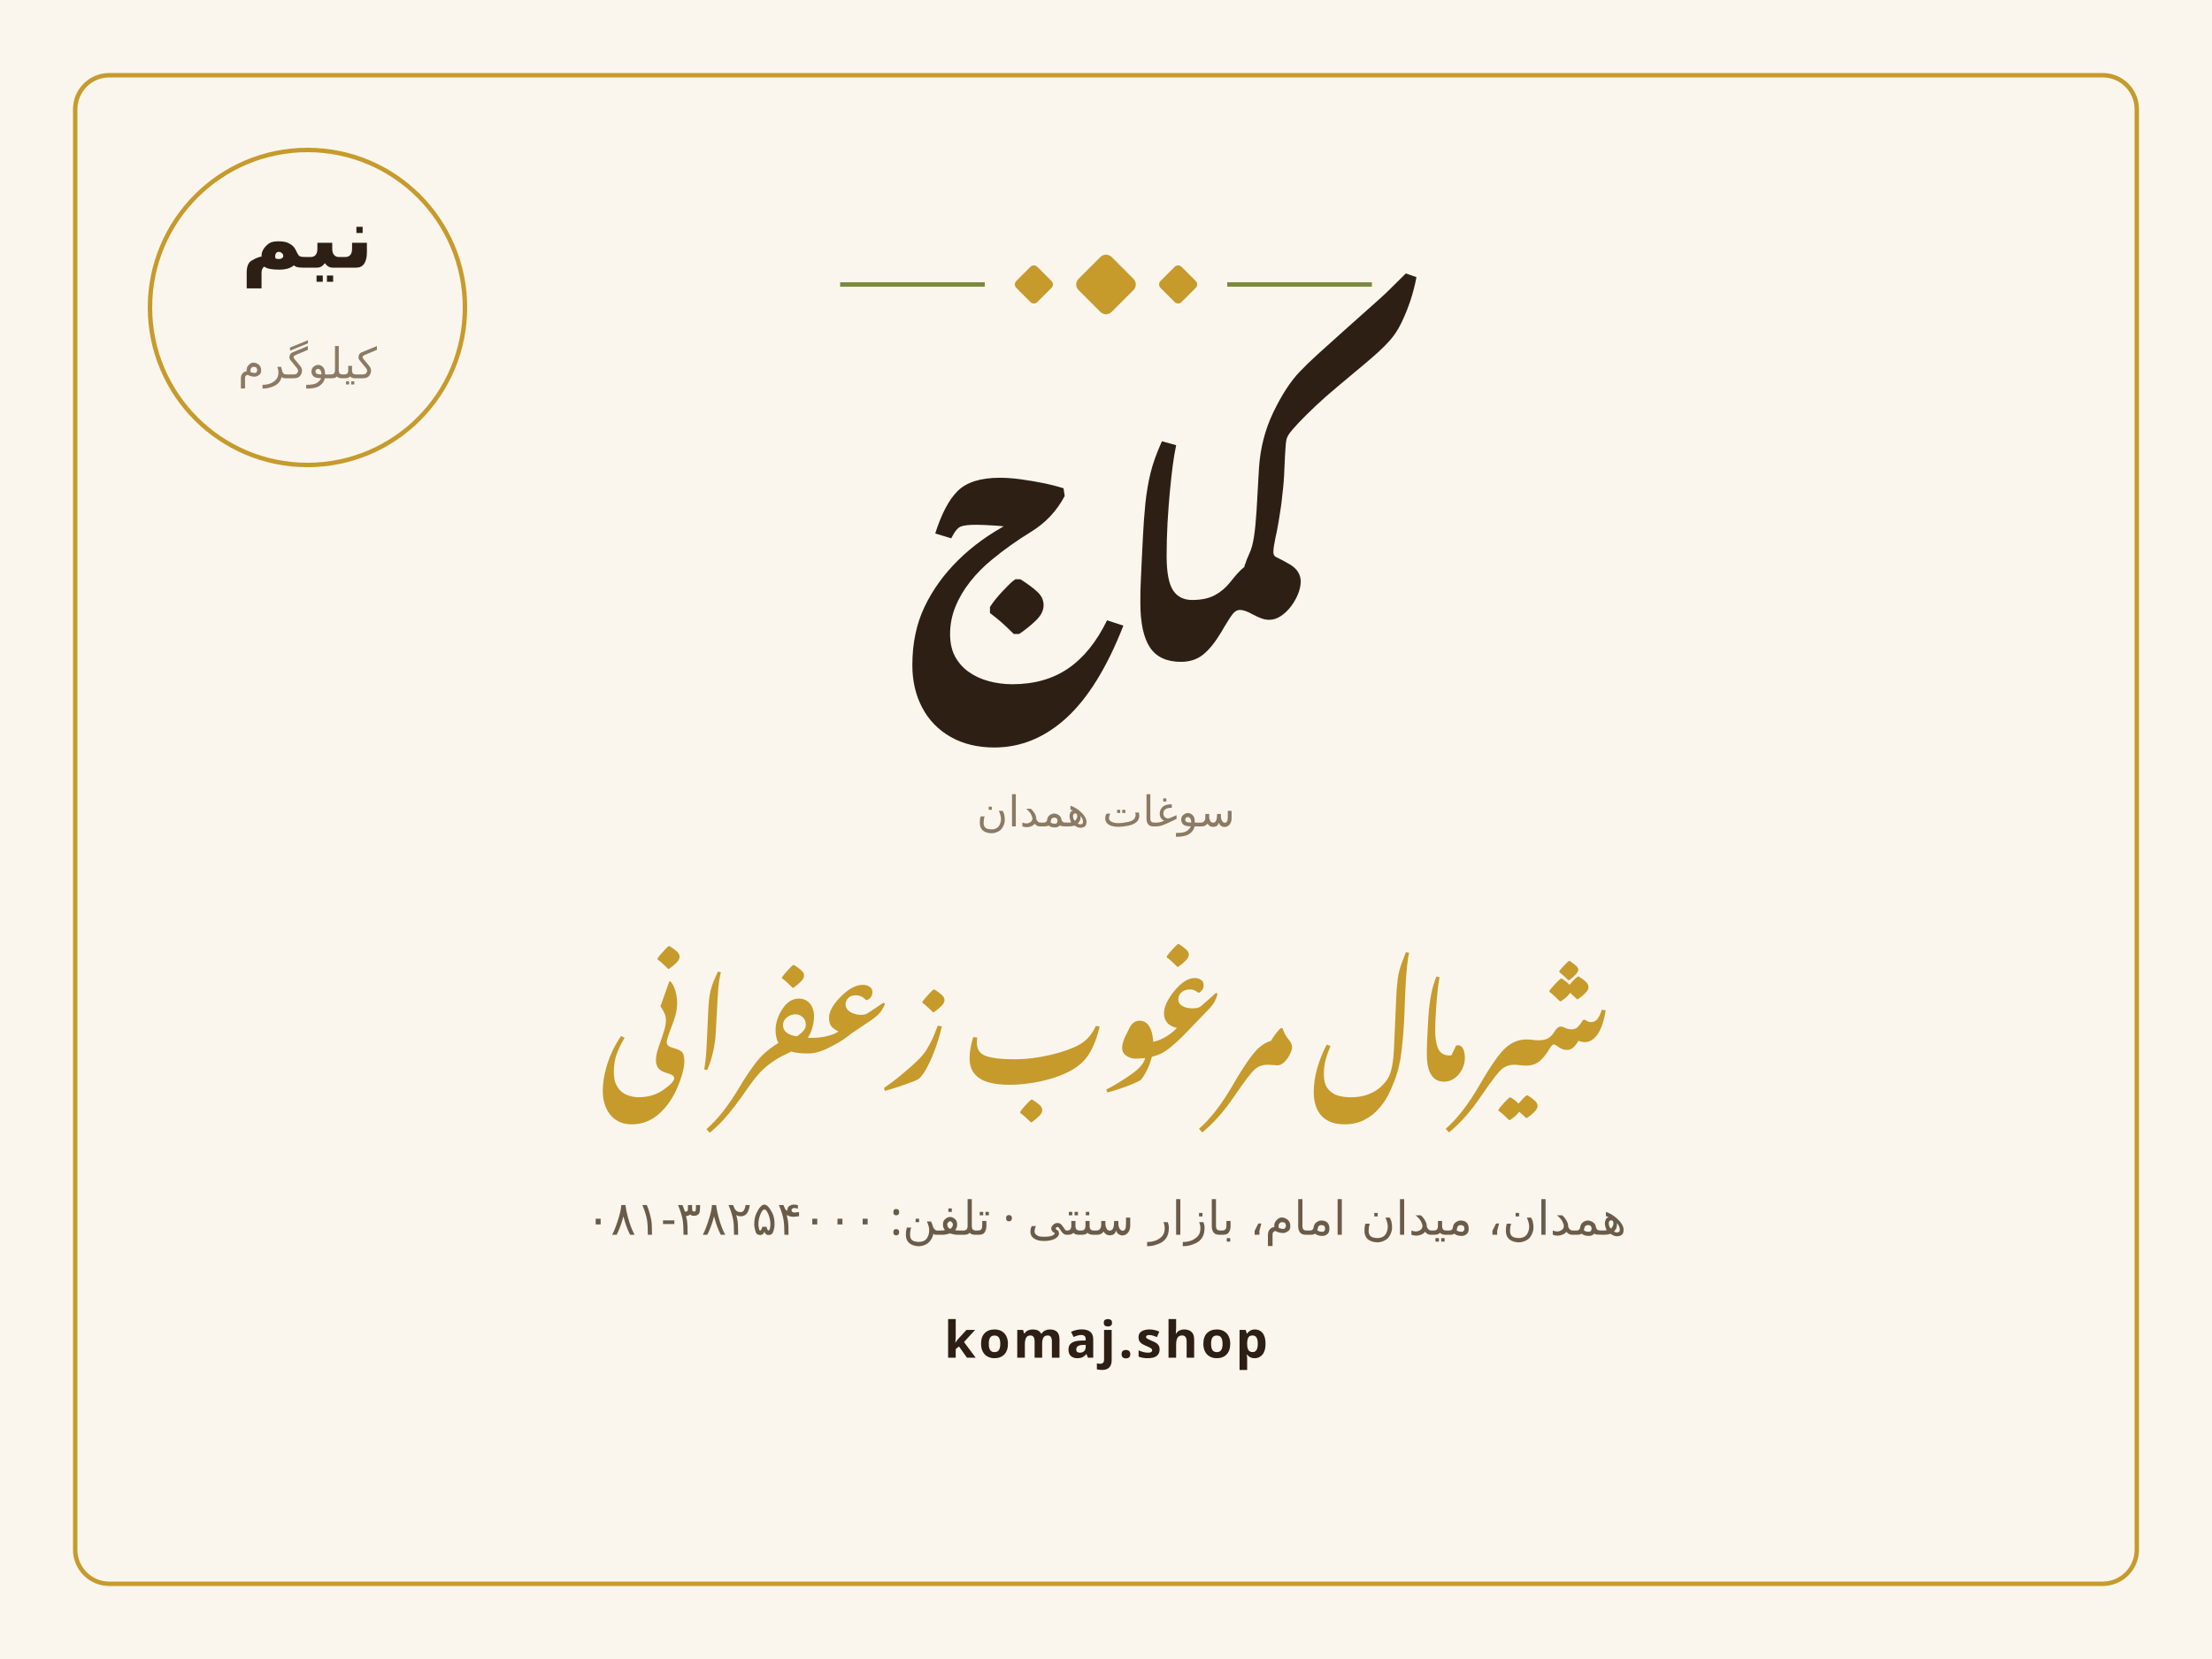
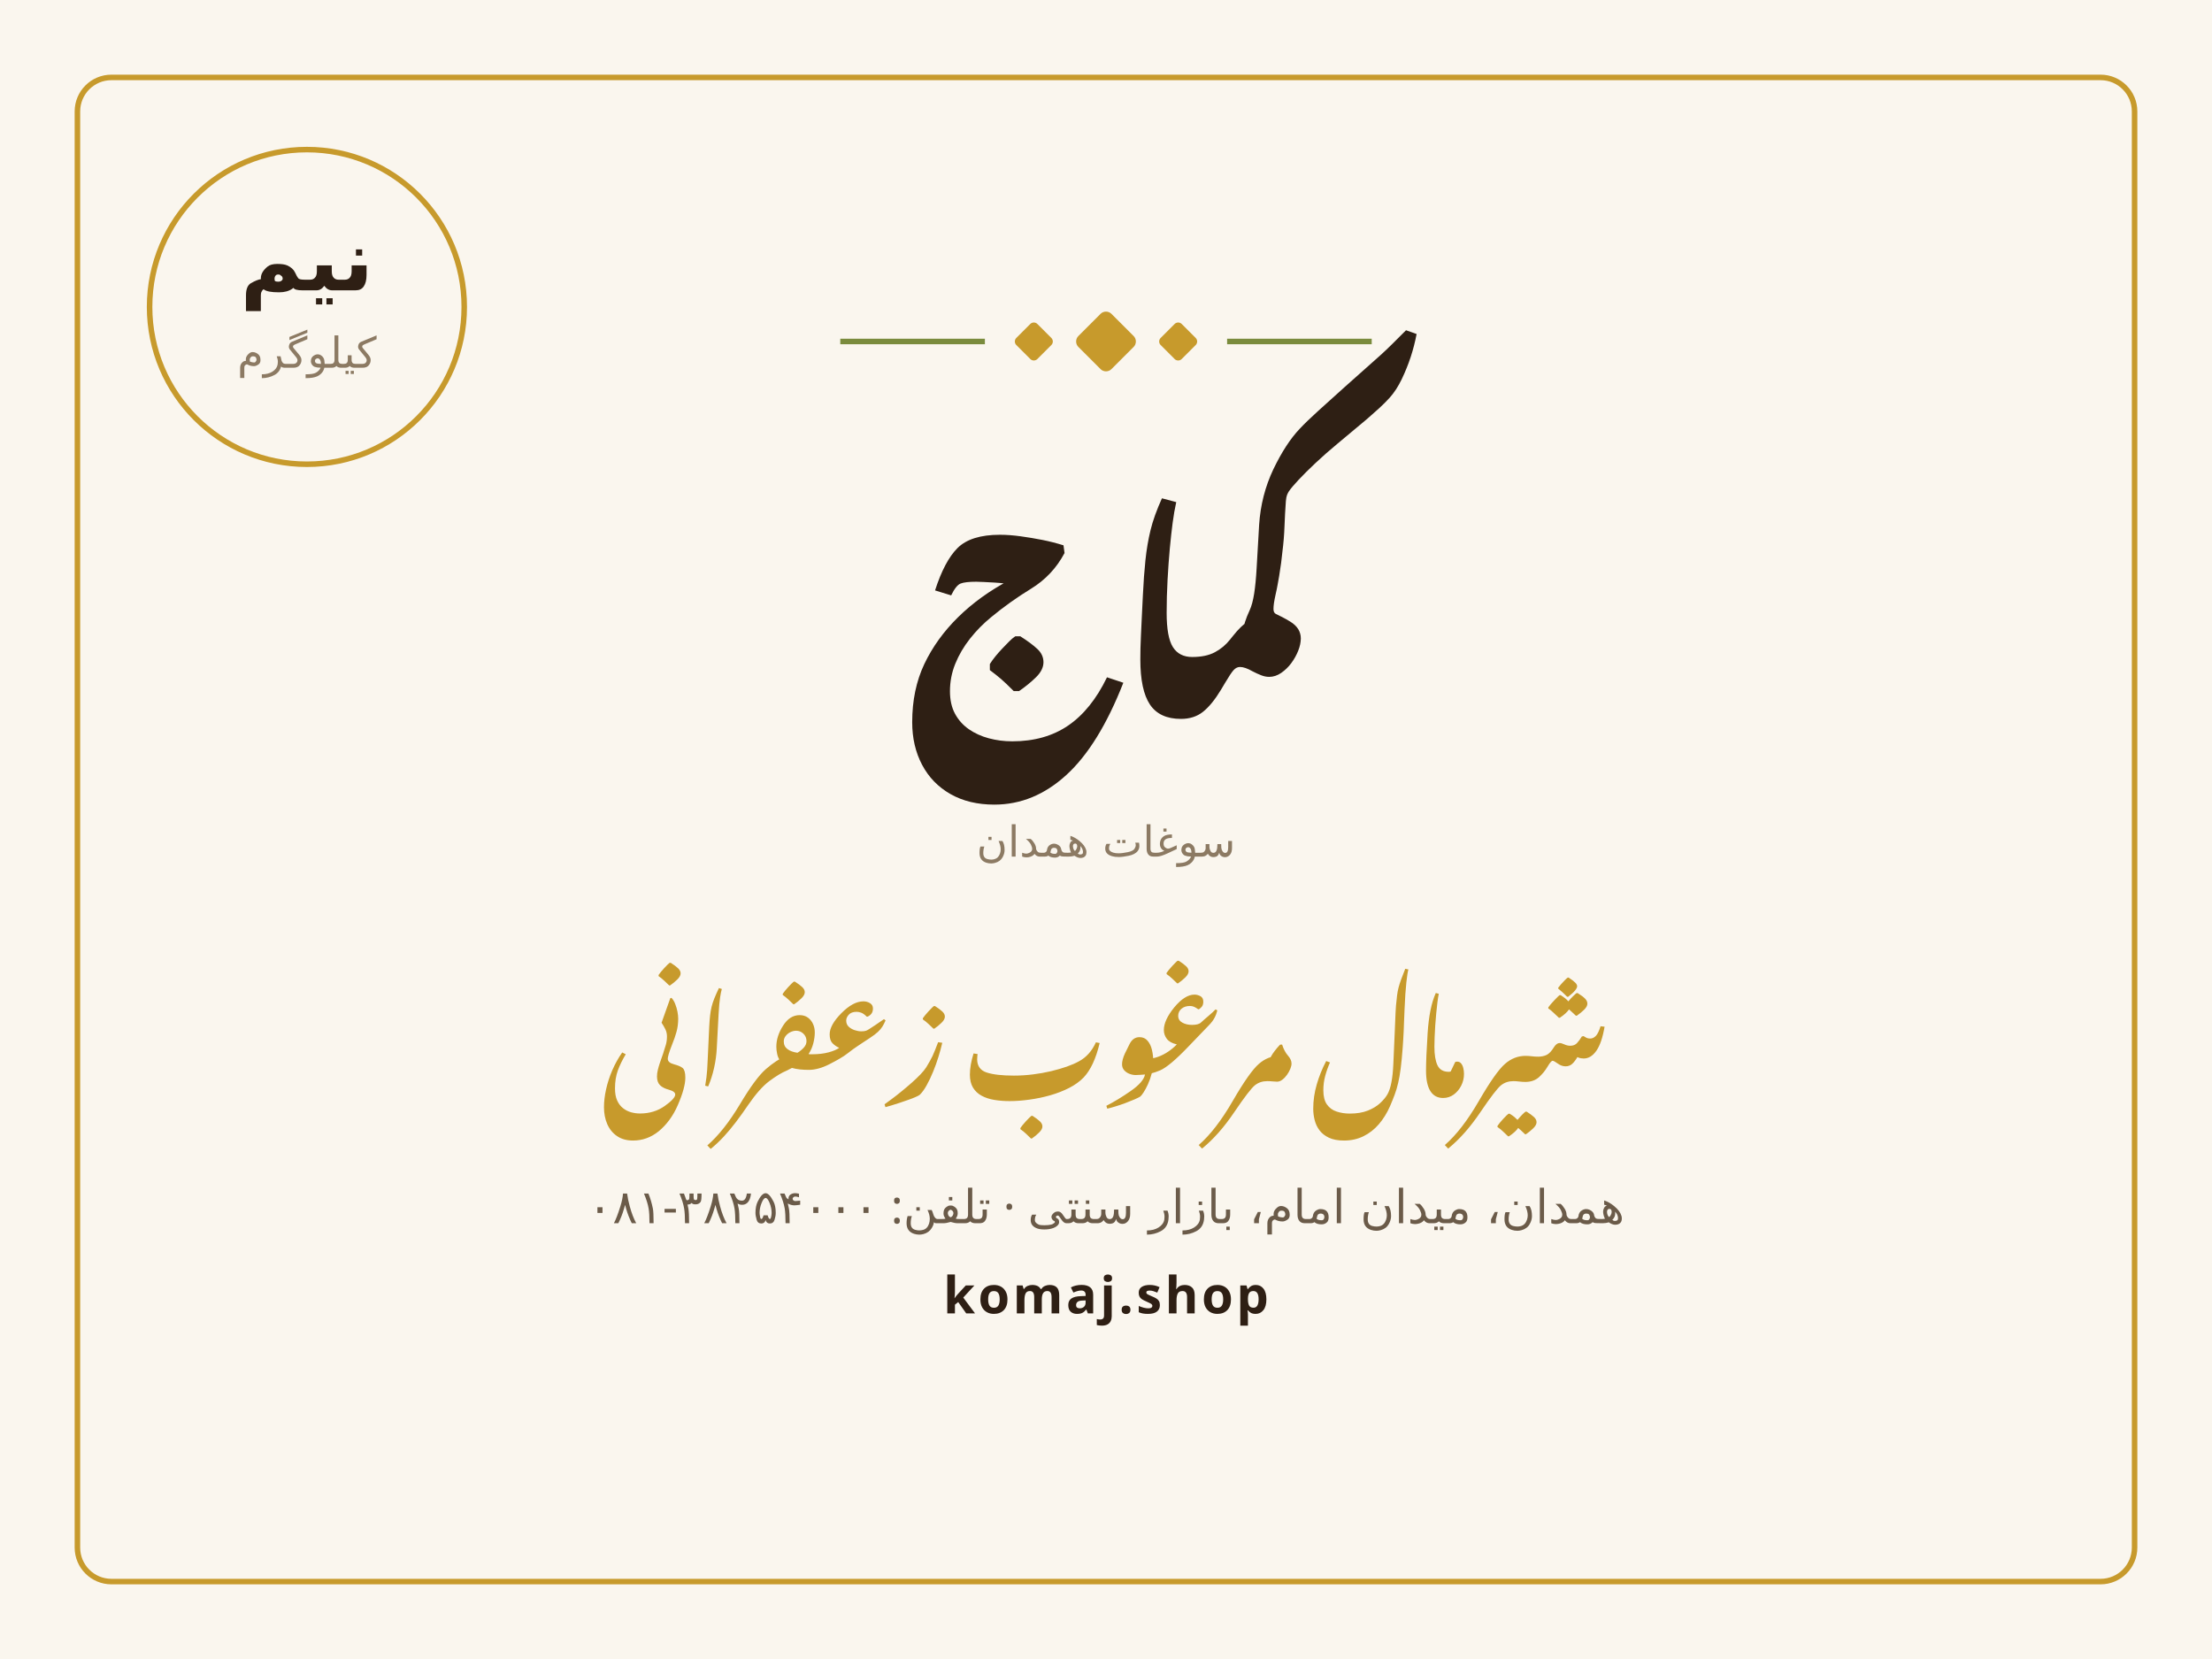
- <svg xmlns="http://www.w3.org/2000/svg" width="200mm" height="150mm" viewBox="0 0 500 375">
-   <rect width="500" height="375" fill="#FAF6EE" />
-   <rect x="17.0" y="17.0" width="466.0" height="341.0" rx="7.7" fill="none" stroke="#C79A2C" stroke-width="1" />
-   <rect x="277.4" y="63.8" width="32.7" height="1.0" fill="#7A8B3D" />
-   <rect x="189.9" y="63.8" width="32.7" height="1.0" fill="#7A8B3D" />
-   <rect x="-3.37" y="-3.37" width="6.73" height="6.73" fill="#C79A2C" rx="1.1" transform="translate(266.3,64.3) rotate(45)" />
-   <rect x="-5.29" y="-5.29" width="10.58" height="10.58" fill="#C79A2C" rx="1.8" transform="translate(250.0,64.3) rotate(45)" />
-   <rect x="-3.37" y="-3.37" width="6.73" height="6.73" fill="#C79A2C" rx="1.1" transform="translate(233.7,64.3) rotate(45)" />
-   <text x="250.0" y="149.6" text-anchor="middle" font-family="'Noto Nastaliq Urdu', serif" font-size="51.9" fill="#2E1F14" font-weight="700" direction="rtl">کماج</text>
-   <text x="250.0" y="186.8" text-anchor="middle" font-family="'Vazirmatn', sans-serif" font-size="9.6" fill="#8C7A63" direction="rtl">سوغات همدان</text>
-   <text x="250.0" y="244.5" text-anchor="middle" font-family="'Noto Nastaliq Urdu', serif" font-size="26.0" fill="#C79A2C" direction="rtl">شیرمال مرغوب زعفرانی</text>
-   <text x="250.0" y="279.1" text-anchor="middle" font-family="'Vazirmatn', sans-serif" font-size="10.6" fill="#6B5B49" direction="rtl">همدان، میدان امام، بازار سنتی · تلفن: ⁦۰۸۱-۳۸۲۵۴۰۰۰⁩</text>
-   <text x="250.0" y="306.9" text-anchor="middle" font-family="'Vazirmatn', sans-serif" font-size="11.5" fill="#2E1F14" font-weight="600" letter-spacing="0.69">komaj.shop</text>
-   <circle cx="69.5" cy="69.5" r="35.6" fill="#FAF6EE" stroke="#C79A2C" stroke-width="1" />
-   <text x="69.5" y="60.5" text-anchor="middle" font-family="'Vazirmatn', sans-serif" font-size="19.2" fill="#2E1F14" font-weight="800" direction="rtl">نیم</text>
-   <text x="69.5" y="85.5" text-anchor="middle" font-family="'Vazirmatn', sans-serif" font-size="9.6" fill="#8C7A63" direction="rtl">کیلوگرم</text>
+ <svg xmlns="http://www.w3.org/2000/svg" width="200mm" height="150mm" viewBox="0 0 800 600">
+   <rect width="800" height="600" fill="#FAF6EE" />
+   <rect x="28.0" y="28.0" width="744.0" height="544.0" rx="12.3" fill="none" stroke="#C79A2C" stroke-width="2" />
+   <rect x="443.8" y="122.5" width="52.3" height="2.0" fill="#7A8B3D" />
+   <rect x="303.9" y="122.5" width="52.3" height="2.0" fill="#7A8B3D" />
+   <rect x="-5.38" y="-5.38" width="10.77" height="10.77" fill="#C79A2C" rx="1.8" transform="translate(426.1,123.5) rotate(45)" />
+   <rect x="-8.46" y="-8.46" width="16.92" height="16.92" fill="#C79A2C" rx="2.8" transform="translate(400.0,123.5) rotate(45)" />
+   <rect x="-5.38" y="-5.38" width="10.77" height="10.77" fill="#C79A2C" rx="1.8" transform="translate(373.9,123.5) rotate(45)" />
+   <text x="400.0" y="260.0" text-anchor="middle" font-family="'Noto Nastaliq Urdu', serif" font-size="83.1" fill="#2E1F14" font-weight="700" direction="rtl">کماج</text>
+   <text x="400.0" y="309.8" text-anchor="middle" font-family="'Vazirmatn', sans-serif" font-size="15.4" fill="#8C7A63" direction="rtl">سوغات همدان</text>
+   <text x="400.0" y="397.1" text-anchor="middle" font-family="'Noto Nastaliq Urdu', serif" font-size="41.5" fill="#C79A2C" direction="rtl">شیرمال مرغوب زعفرانی</text>
+   <text x="400.0" y="442.4" text-anchor="middle" font-family="'Vazirmatn', sans-serif" font-size="16.9" fill="#6B5B49" direction="rtl">همدان، میدان امام، بازار سنتی · تلفن: ⁦۰۸۱-۳۸۲۵۴۰۰۰⁩</text>
+   <text x="400.0" y="475.0" text-anchor="middle" font-family="'Vazirmatn', sans-serif" font-size="18.5" fill="#2E1F14" font-weight="600" letter-spacing="1.11">komaj.shop</text>
+   <circle cx="111.0" cy="111.0" r="56.9" fill="#FAF6EE" stroke="#C79A2C" stroke-width="2" />
+   <text x="111.0" y="105.0" text-anchor="middle" font-family="'Vazirmatn', sans-serif" font-size="30.8" fill="#2E1F14" font-weight="800" direction="rtl">نیم</text>
+   <text x="111.0" y="133.0" text-anchor="middle" font-family="'Vazirmatn', sans-serif" font-size="15.4" fill="#8C7A63" direction="rtl">کیلوگرم</text>
</svg>
